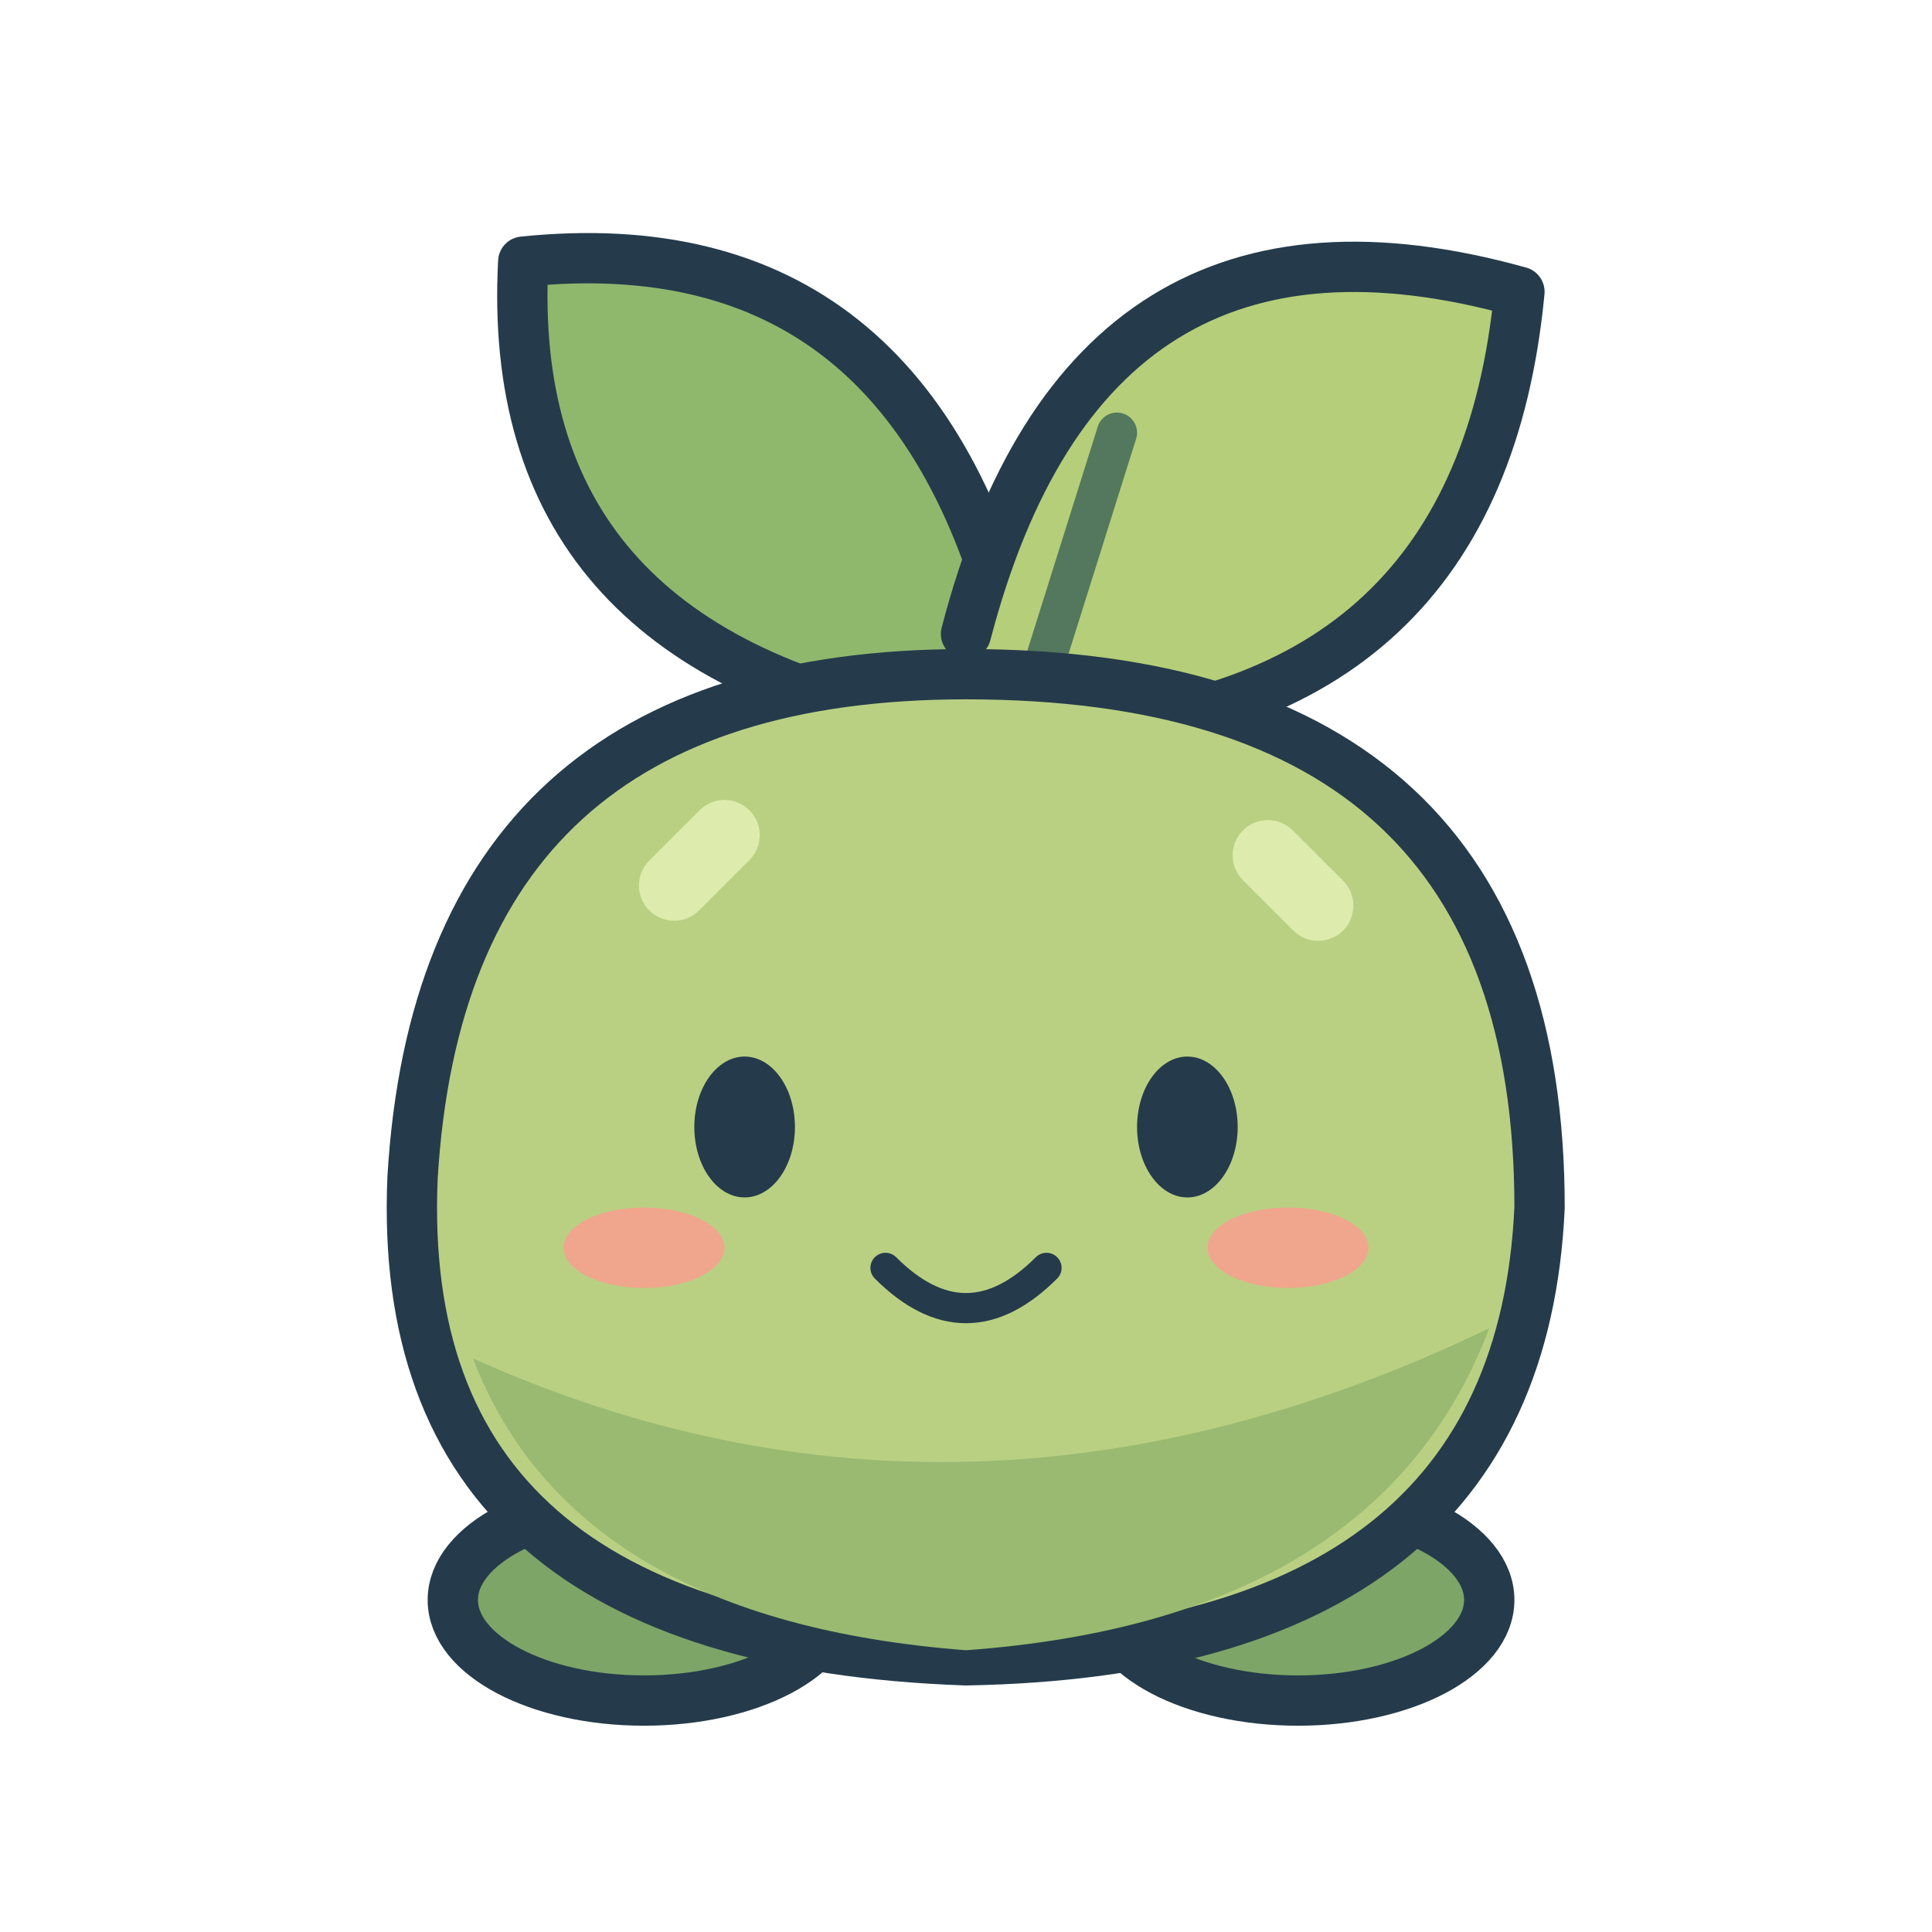
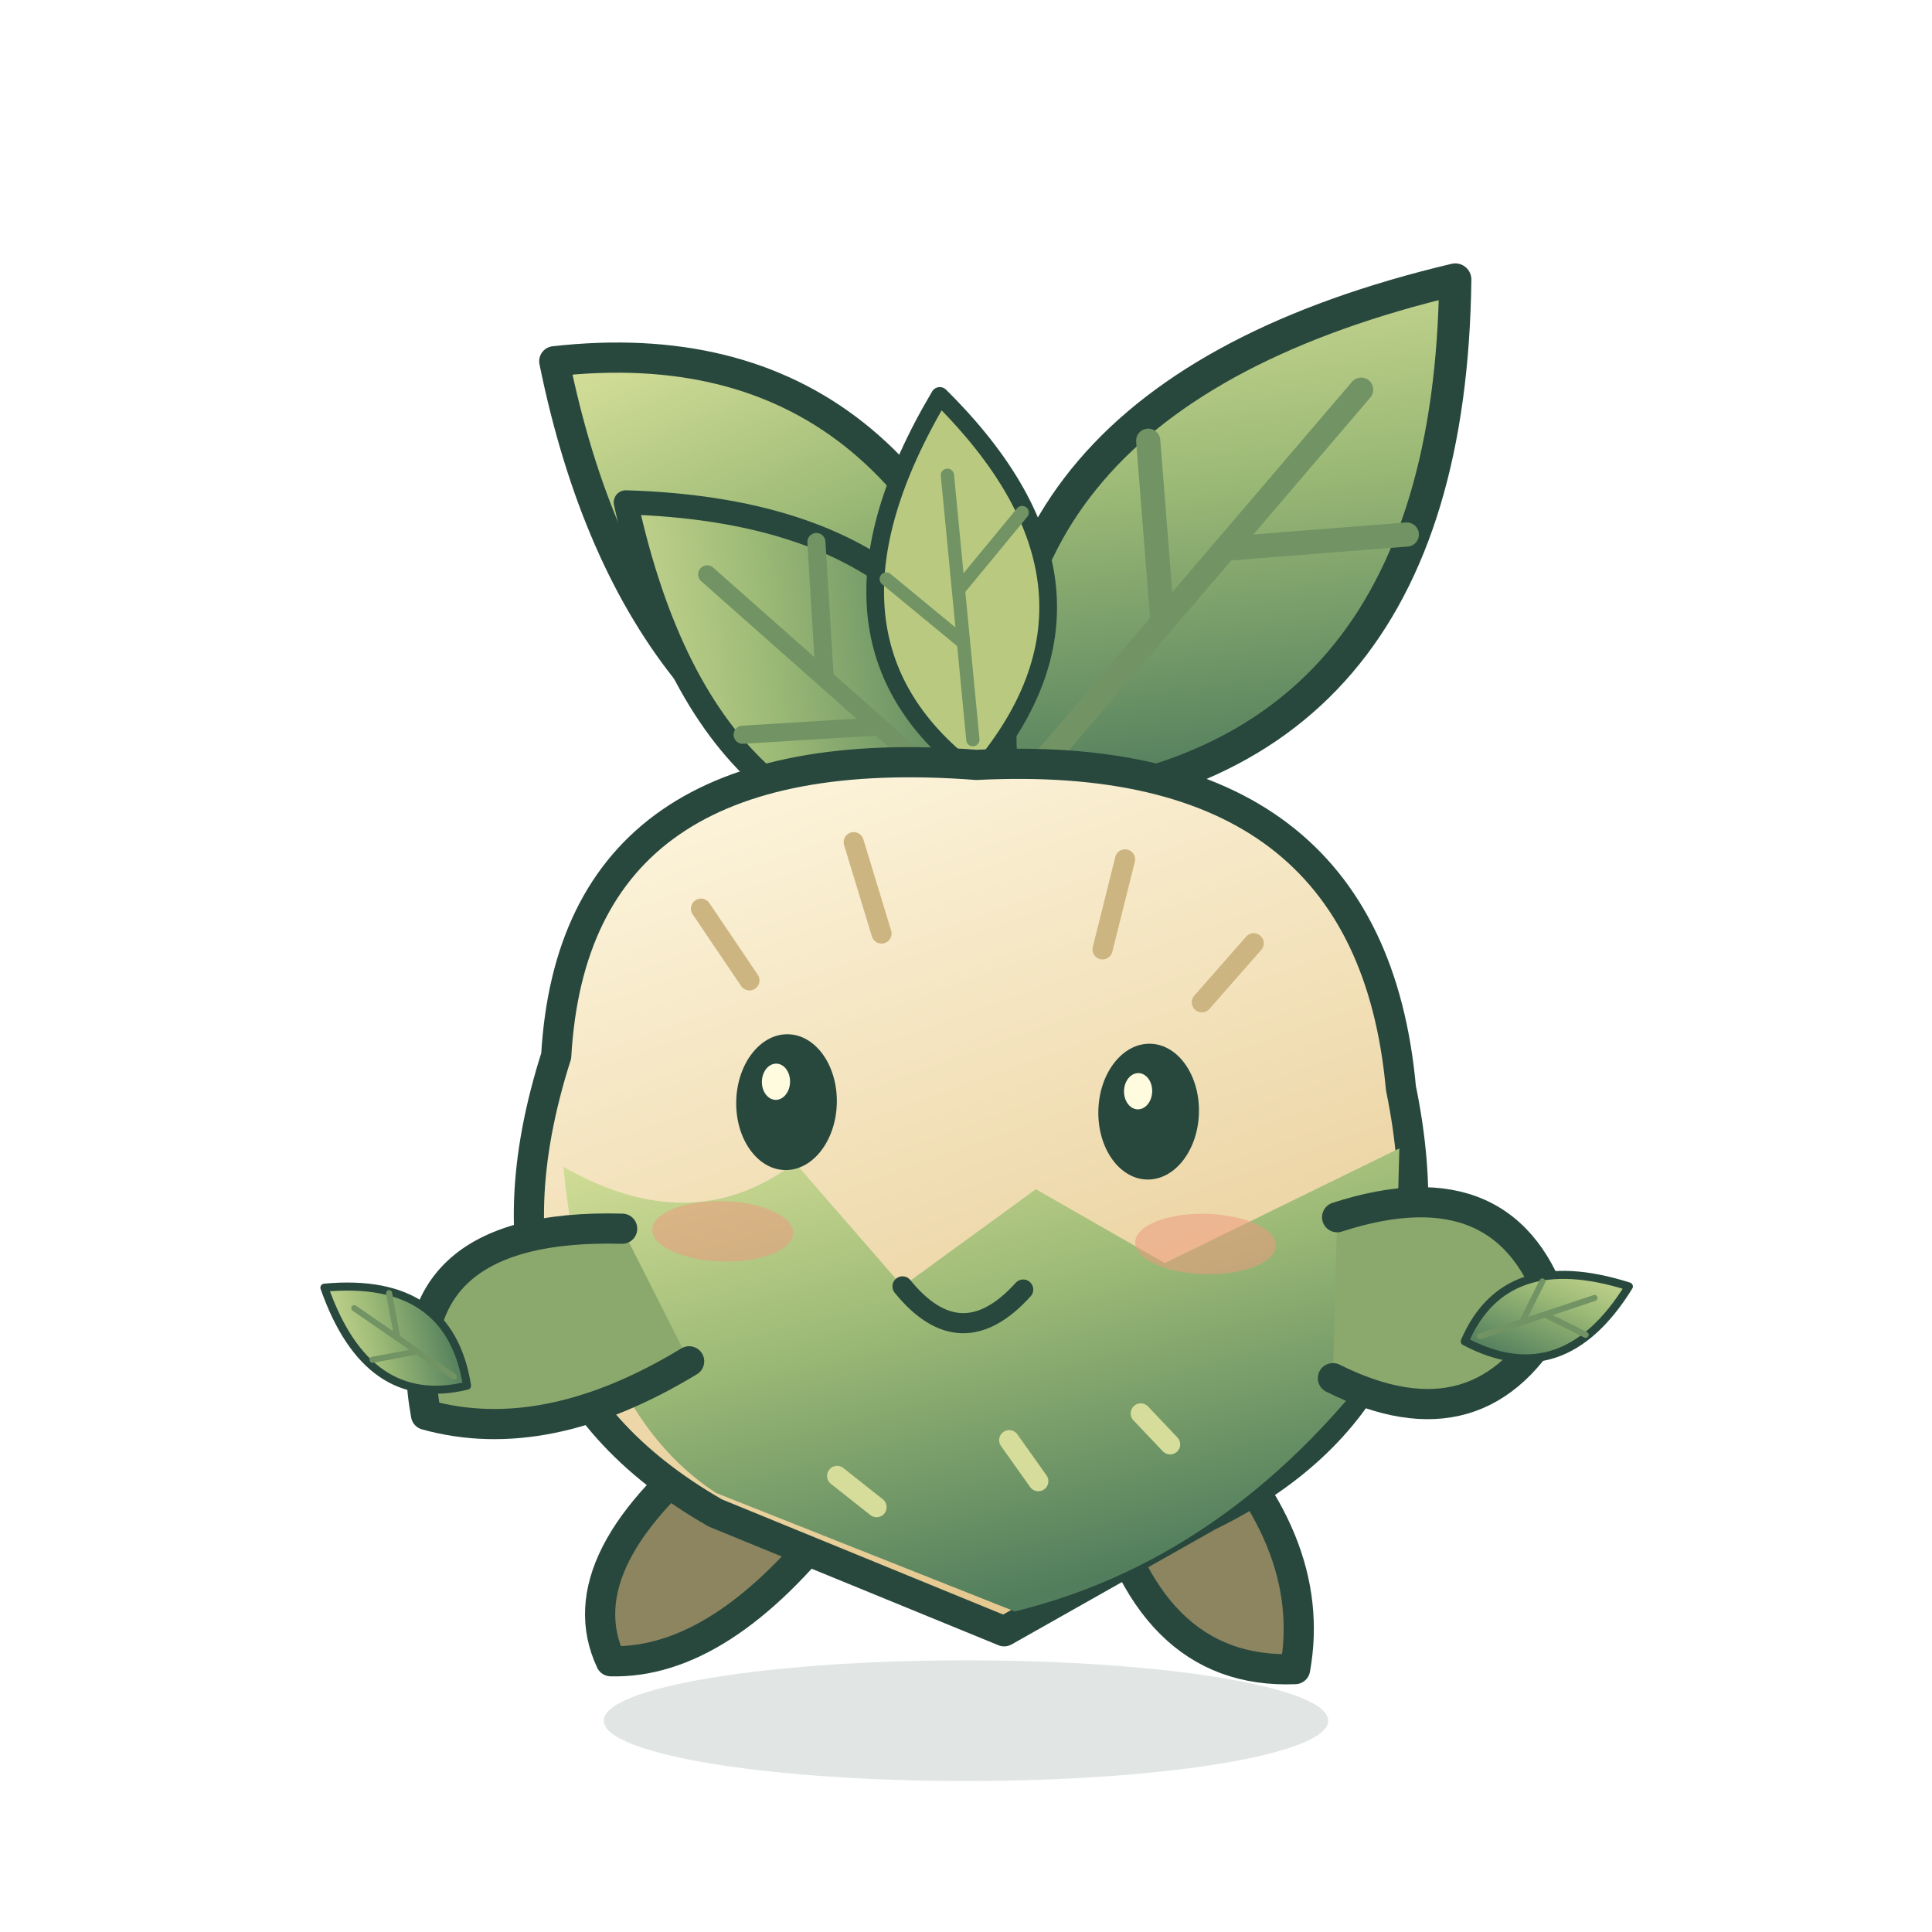
<svg xmlns="http://www.w3.org/2000/svg" width="192" height="192" viewBox="0 0 192 192">
-   <g stroke="#253b4b" stroke-width="5" stroke-linecap="round" stroke-linejoin="round">
-     <path d="M92 72 Q50 64 52 26 Q91 22 101 65" fill="#8fb86d" />
-     <path d="M96 63 Q108 17 151 29 Q147 71 104 73" fill="#b5ce79" />
-     <path d="M100 78 L111 43" fill="none" stroke="#53785d" stroke-width="4" />
-     <ellipse cx="64" cy="159" rx="19" ry="10" fill="#7da568" />
-     <ellipse cx="129" cy="159" rx="19" ry="10" fill="#7da568" />
-     <path d="M41 117 Q44 67 96 67 Q153 67 153 120 Q151 164 96 165 Q39 163 41 117Z" fill="#b9d083" />
-     <path d="M47 135 Q96 157 148 132 Q137 161 96 164 Q57 161 47 135" fill="#99ba70" stroke="none" />
-     <path d="M67 88 L72 83 M126 85 L131 90" stroke="#ddecac" stroke-width="7" />
-     <ellipse cx="74" cy="112" rx="5" ry="7" fill="#253b4b" stroke="none" />
-     <ellipse cx="118" cy="112" rx="5" ry="7" fill="#253b4b" stroke="none" />
-     <path d="M88 126 Q96 134 104 126" fill="none" stroke-width="3" />
-     <ellipse cx="64" cy="124" rx="8" ry="4" fill="#efa68c" stroke="none" />
-     <ellipse cx="128" cy="124" rx="8" ry="4" fill="#efa68c" stroke="none" />
+   <defs>
+     <linearGradient id="coral" x1="0" y1="0" x2="0.8" y2="1">
+       <stop stop-color="#ffd3a1" />
+       <stop offset="0.48" stop-color="#ee9876" />
+       <stop offset="1" stop-color="#c85b52" />
+     </linearGradient>
+     <linearGradient id="water" x1="0" y1="0" x2="0.7" y2="1">
+       <stop stop-color="#c6efdc" />
+       <stop offset="0.55" stop-color="#78c9bb" />
+       <stop offset="1" stop-color="#388c94" />
+     </linearGradient>
+     <linearGradient id="leaf" x1="0" y1="0" x2="0.5" y2="1">
+       <stop stop-color="#d9e29b" />
+       <stop offset="0.48" stop-color="#9cba76" />
+       <stop offset="1" stop-color="#527e5d" />
+     </linearGradient>
+     <linearGradient id="cream" x1="0" y1="0" x2="0.4" y2="1">
+       <stop stop-color="#fff9e4" />
+       <stop offset="1" stop-color="#e6c990" />
+     </linearGradient>
+     <linearGradient id="gold" x1="0" y1="0" x2="0.7" y2="1">
+       <stop stop-color="#fff0ac" />
+       <stop offset="0.42" stop-color="#e6ba61" />
+       <stop offset="1" stop-color="#a67738" />
+     </linearGradient>
+     <linearGradient id="forest" x1="0" y1="0" x2="0.6" y2="1">
+       <stop stop-color="#70a18b" />
+       <stop offset="1" stop-color="#284b43" />
+     </linearGradient>
+     <linearGradient id="navy" x1="0" y1="0" x2="0.5" y2="1">
+       <stop stop-color="#6c9b9c" />
+       <stop offset="1" stop-color="#28465d" />
+     </linearGradient>
+     <linearGradient id="skin" x1="0" y1="0" x2="0.3" y2="1">
+       <stop stop-color="#ffe4be" />
+       <stop offset="1" stop-color="#dba078" />
+     </linearGradient>
+     <radialGradient id="glow">
+       <stop stop-color="#fff3ae" stop-opacity="0.65" />
+       <stop offset="1" stop-color="#fff3ae" stop-opacity="0" />
+     </radialGradient>
+   </defs>
+   <g stroke-linecap="round" stroke-linejoin="round">
+     <ellipse cx="96" cy="171" rx="36" ry="6" fill="#183c32" stroke="none" stroke-width="3" opacity="0.13" />
+     <g transform="translate(96 96) scale(1) translate(-96 -96)">
+       <g transform="translate(0 -0.00)">
+         <g transform="rotate(1.50 96 116)">
+           <g transform="rotate(0.00 77 142)">
+             <path d="M73 143 Q57 156 62 166 Q73 166 84 151" fill="#8c8560" stroke="#28483e" stroke-width="3" />
+           </g>
+           <g transform="rotate(-0.00 113 143)">
+             <path d="M110 146 Q115 166 130 165 Q132 152 119 140" fill="#8c8560" stroke="#28483e" stroke-width="3" />
+           </g>
+           <path d="M93 83 Q62 76 53 37 Q89 32 101 73" fill="url(#leaf)" stroke="#28483e" stroke-width="3" />
+           <g transform="rotate(0.00 98 80)">
+             <g transform="translate(100 84) rotate(-50) scale(1.20)">
+               <path d="M0 0 Q-19 -17 0 -43 Q20 -19 0 0Z" fill="url(#leaf)" stroke="#28483e" stroke-width="2" />
+               <path d="M0 -4 L0 -34 M0 -15 L-8 -23 M0 -21 L8 -29" fill="none" stroke="#729363" stroke-width="1.5" />
+             </g>
+           </g>
+           <g transform="rotate(-0.00 99 80)">
+             <g transform="translate(99 80) rotate(39) scale(1.60)">
+               <path d="M0 0 Q-19 -17 0 -43 Q20 -19 0 0Z" fill="url(#leaf)" stroke="#28483e" stroke-width="2" />
+               <path d="M0 -4 L0 -34 M0 -15 L-8 -23 M0 -21 L8 -29" fill="none" stroke="#729363" stroke-width="1.5" />
+             </g>
+           </g>
+           <g transform="translate(96 77) rotate(-7) scale(0.88)">
+             <path d="M0 0 Q-19 -17 0 -43 Q20 -19 0 0Z" fill="#b9ca80" stroke="#28483e" stroke-width="2" />
+             <path d="M0 -4 L0 -34 M0 -15 L-8 -23 M0 -21 L8 -29" fill="none" stroke="#729363" stroke-width="1.5" />
+           </g>
+           <path d="M55 106 Q56 74 96 76 Q135 73 139 107 Q146 137 121 150 L101 162 72 151 Q46 137 55 106Z" fill="url(#cream)" stroke="#28483e" stroke-width="3" />
+           <path d="M56 117 Q69 124 79 116 L90 128 103 118 116 125 139 113 L139 132 Q124 154 102 160 L72 149 Q59 141 56 117Z" fill="url(#leaf)" stroke="none" stroke-width="3" />
+           <path d="M69 91 L74 98 M84 84 L87 93 M111 85 L109 94 M124 93 L119 99" fill="none" stroke="#cdb582" stroke-width="2" />
+           <ellipse cx="78" cy="110" rx="5" ry="6.75" fill="#28483e" stroke="none" stroke-width="3" />
+           <ellipse cx="76.90" cy="108" rx="1.40" ry="1.80" fill="#fffbdf" stroke="none" stroke-width="3" />
+           <ellipse cx="114" cy="110" rx="5" ry="6.75" fill="#28483e" stroke="none" stroke-width="3" />
+           <ellipse cx="112.90" cy="108" rx="1.40" ry="1.80" fill="#fffbdf" stroke="none" stroke-width="3" />
+           <path d="M90 128 Q96 135 102 128" fill="none" stroke="#28483e" stroke-width="2" />
+           <ellipse cx="72" cy="123" rx="7" ry="3" fill="#ec9b80" stroke="none" stroke-width="3" opacity="0.55" />
+           <ellipse cx="120" cy="123" rx="7" ry="3" fill="#ec9b80" stroke="none" stroke-width="3" opacity="0.55" />
+           <g transform="rotate(0.00 63 123)">
+             <path d="M62 123 Q39 123 43 142 Q55 145 69 136" fill="#8ca96d" stroke="#28483e" stroke-width="3" />
+             <g transform="translate(47 139) rotate(-57) scale(0.40)">
+               <path d="M0 0 Q-19 -17 0 -43 Q20 -19 0 0Z" fill="url(#leaf)" stroke="#28483e" stroke-width="2" />
+               <path d="M0 -4 L0 -34 M0 -15 L-8 -23 M0 -21 L8 -29" fill="none" stroke="#729363" stroke-width="1.5" />
+             </g>
+           </g>
+           <g transform="rotate(-0.00 132 126)">
+             <path d="M133 120 Q150 114 155 129 Q148 143 133 136" fill="#8ca96d" stroke="#28483e" stroke-width="3" />
+             <g transform="translate(146 132) rotate(70) scale(0.40)">
+               <path d="M0 0 Q-19 -17 0 -43 Q20 -19 0 0Z" fill="url(#leaf)" stroke="#28483e" stroke-width="2" />
+               <path d="M0 -4 L0 -34 M0 -15 L-8 -23 M0 -21 L8 -29" fill="none" stroke="#729363" stroke-width="1.5" />
+             </g>
+           </g>
+           <path d="M84 147 L88 150 M101 143 L104 147 M114 140 L117 143" fill="none" stroke="#d6dc9a" stroke-width="2" />
+         </g>
+       </g>
+     </g>
  </g>
</svg>
